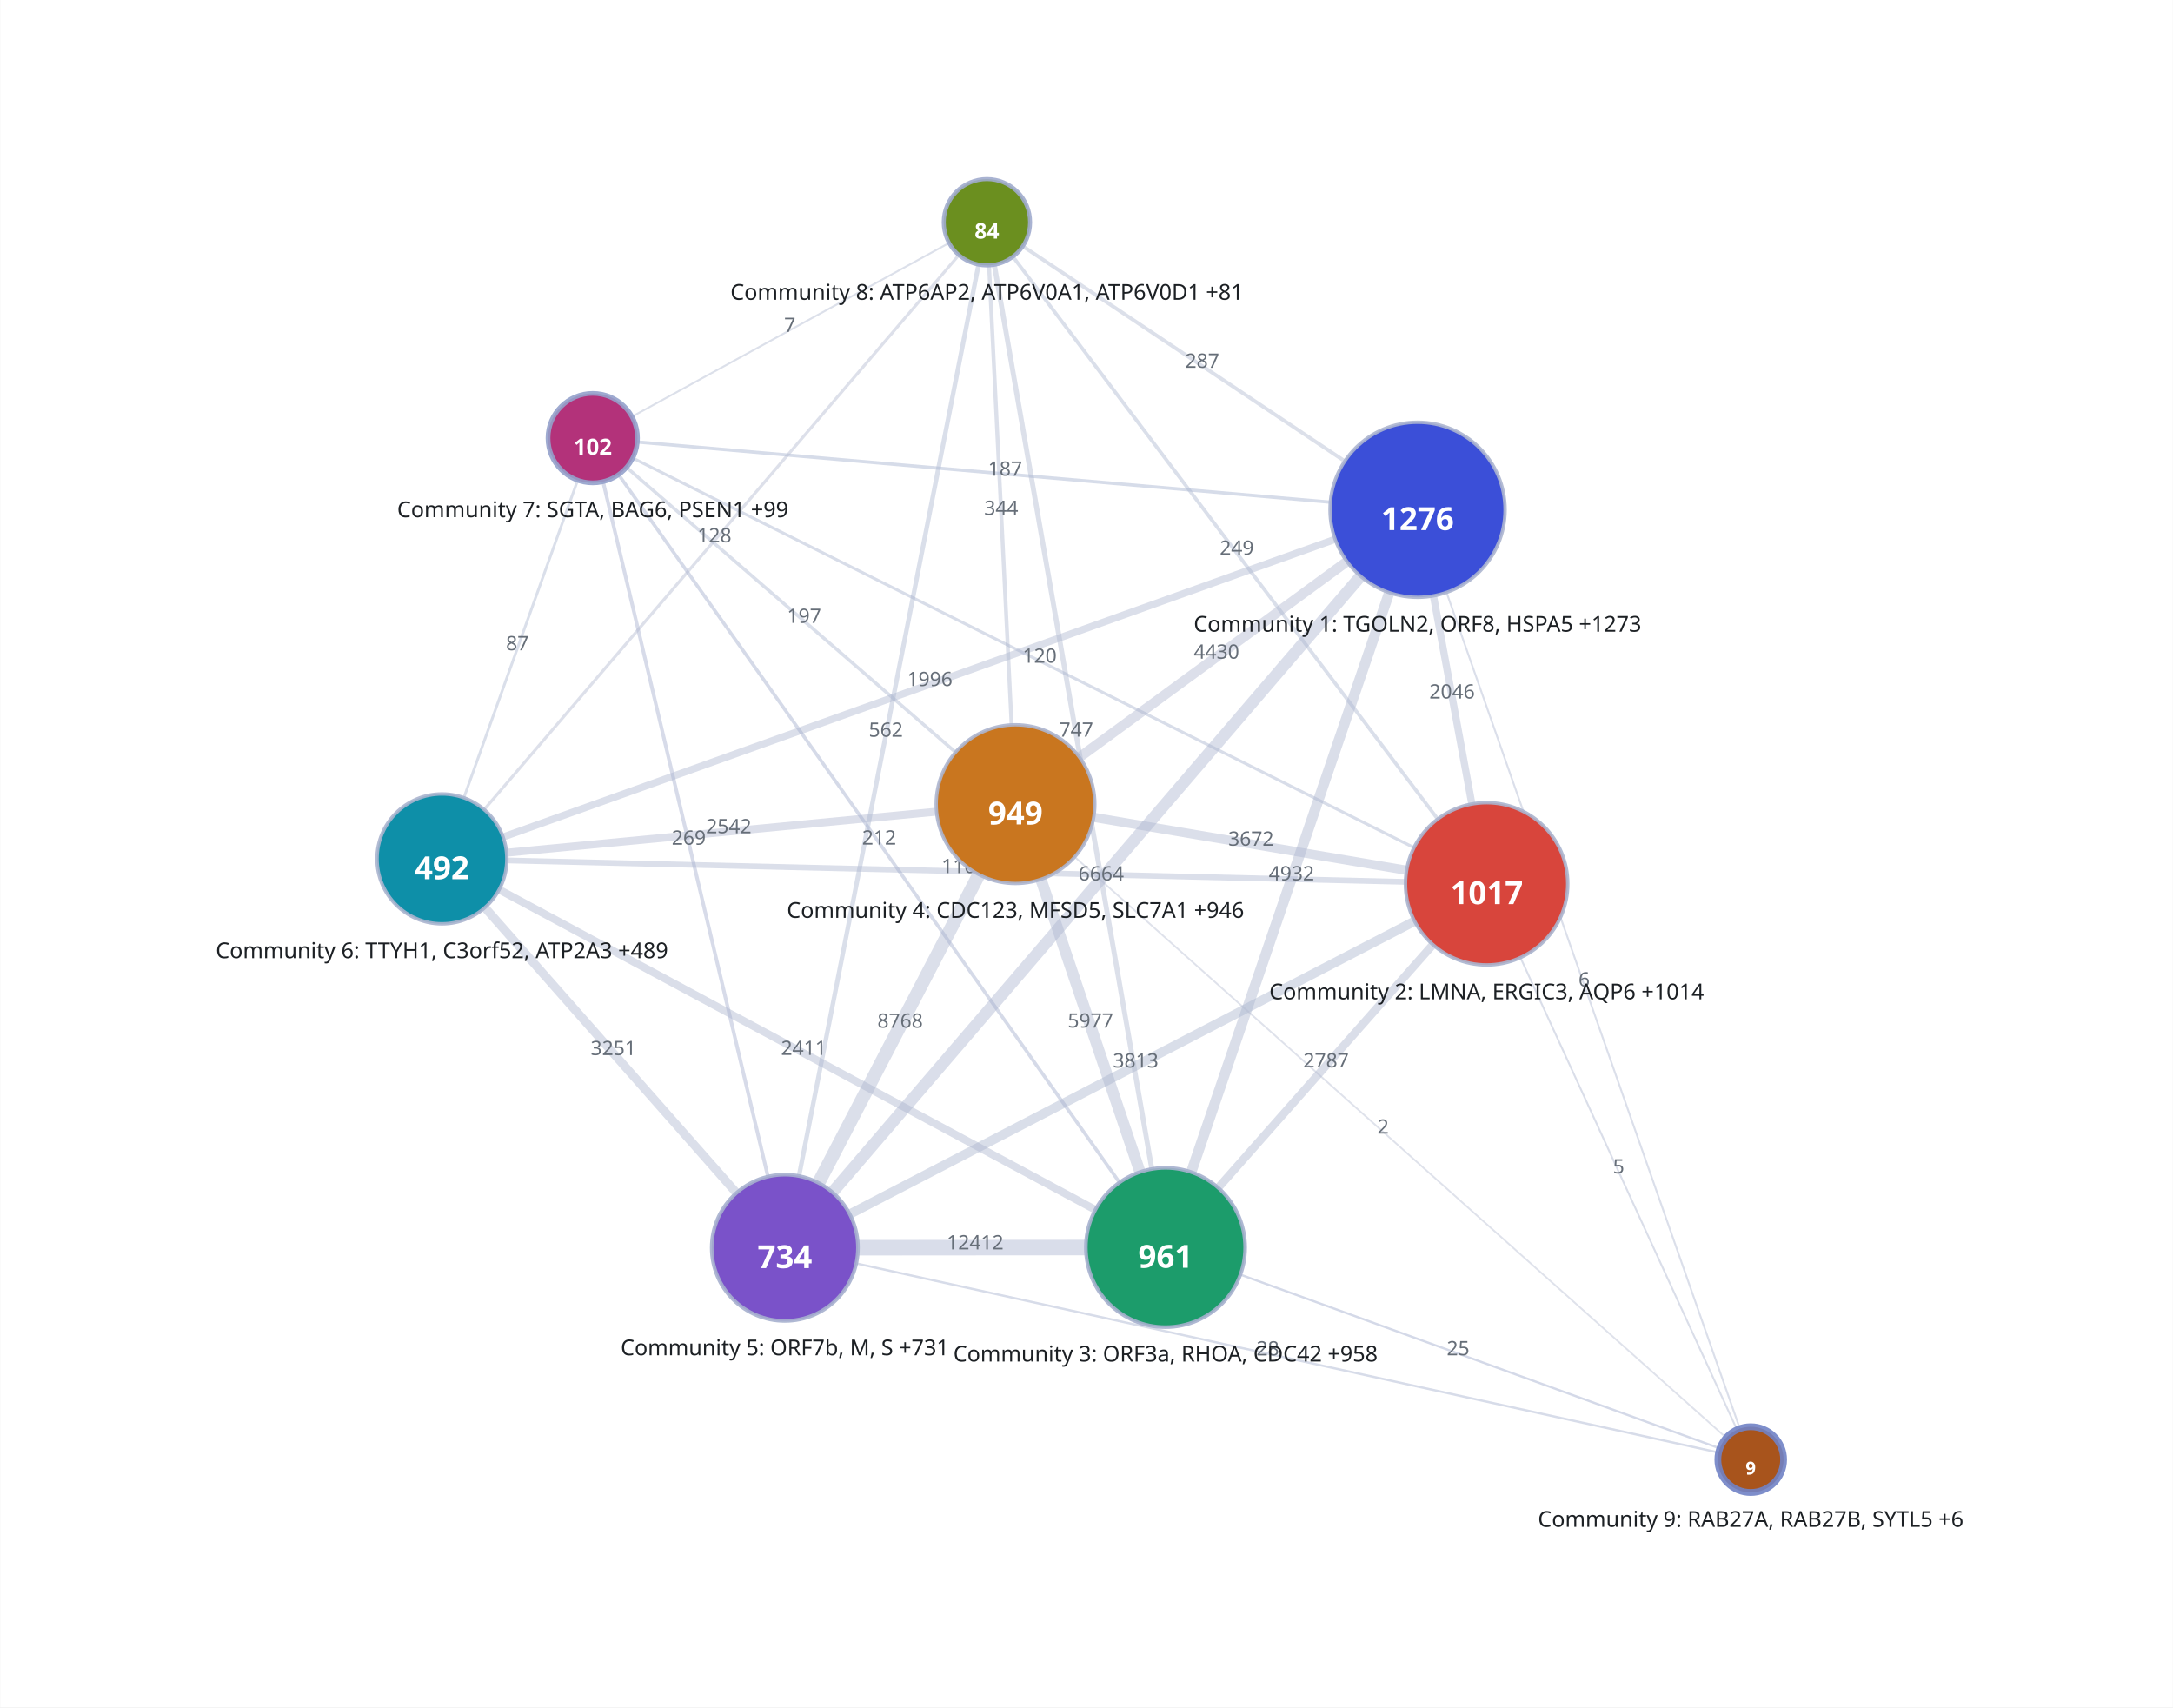
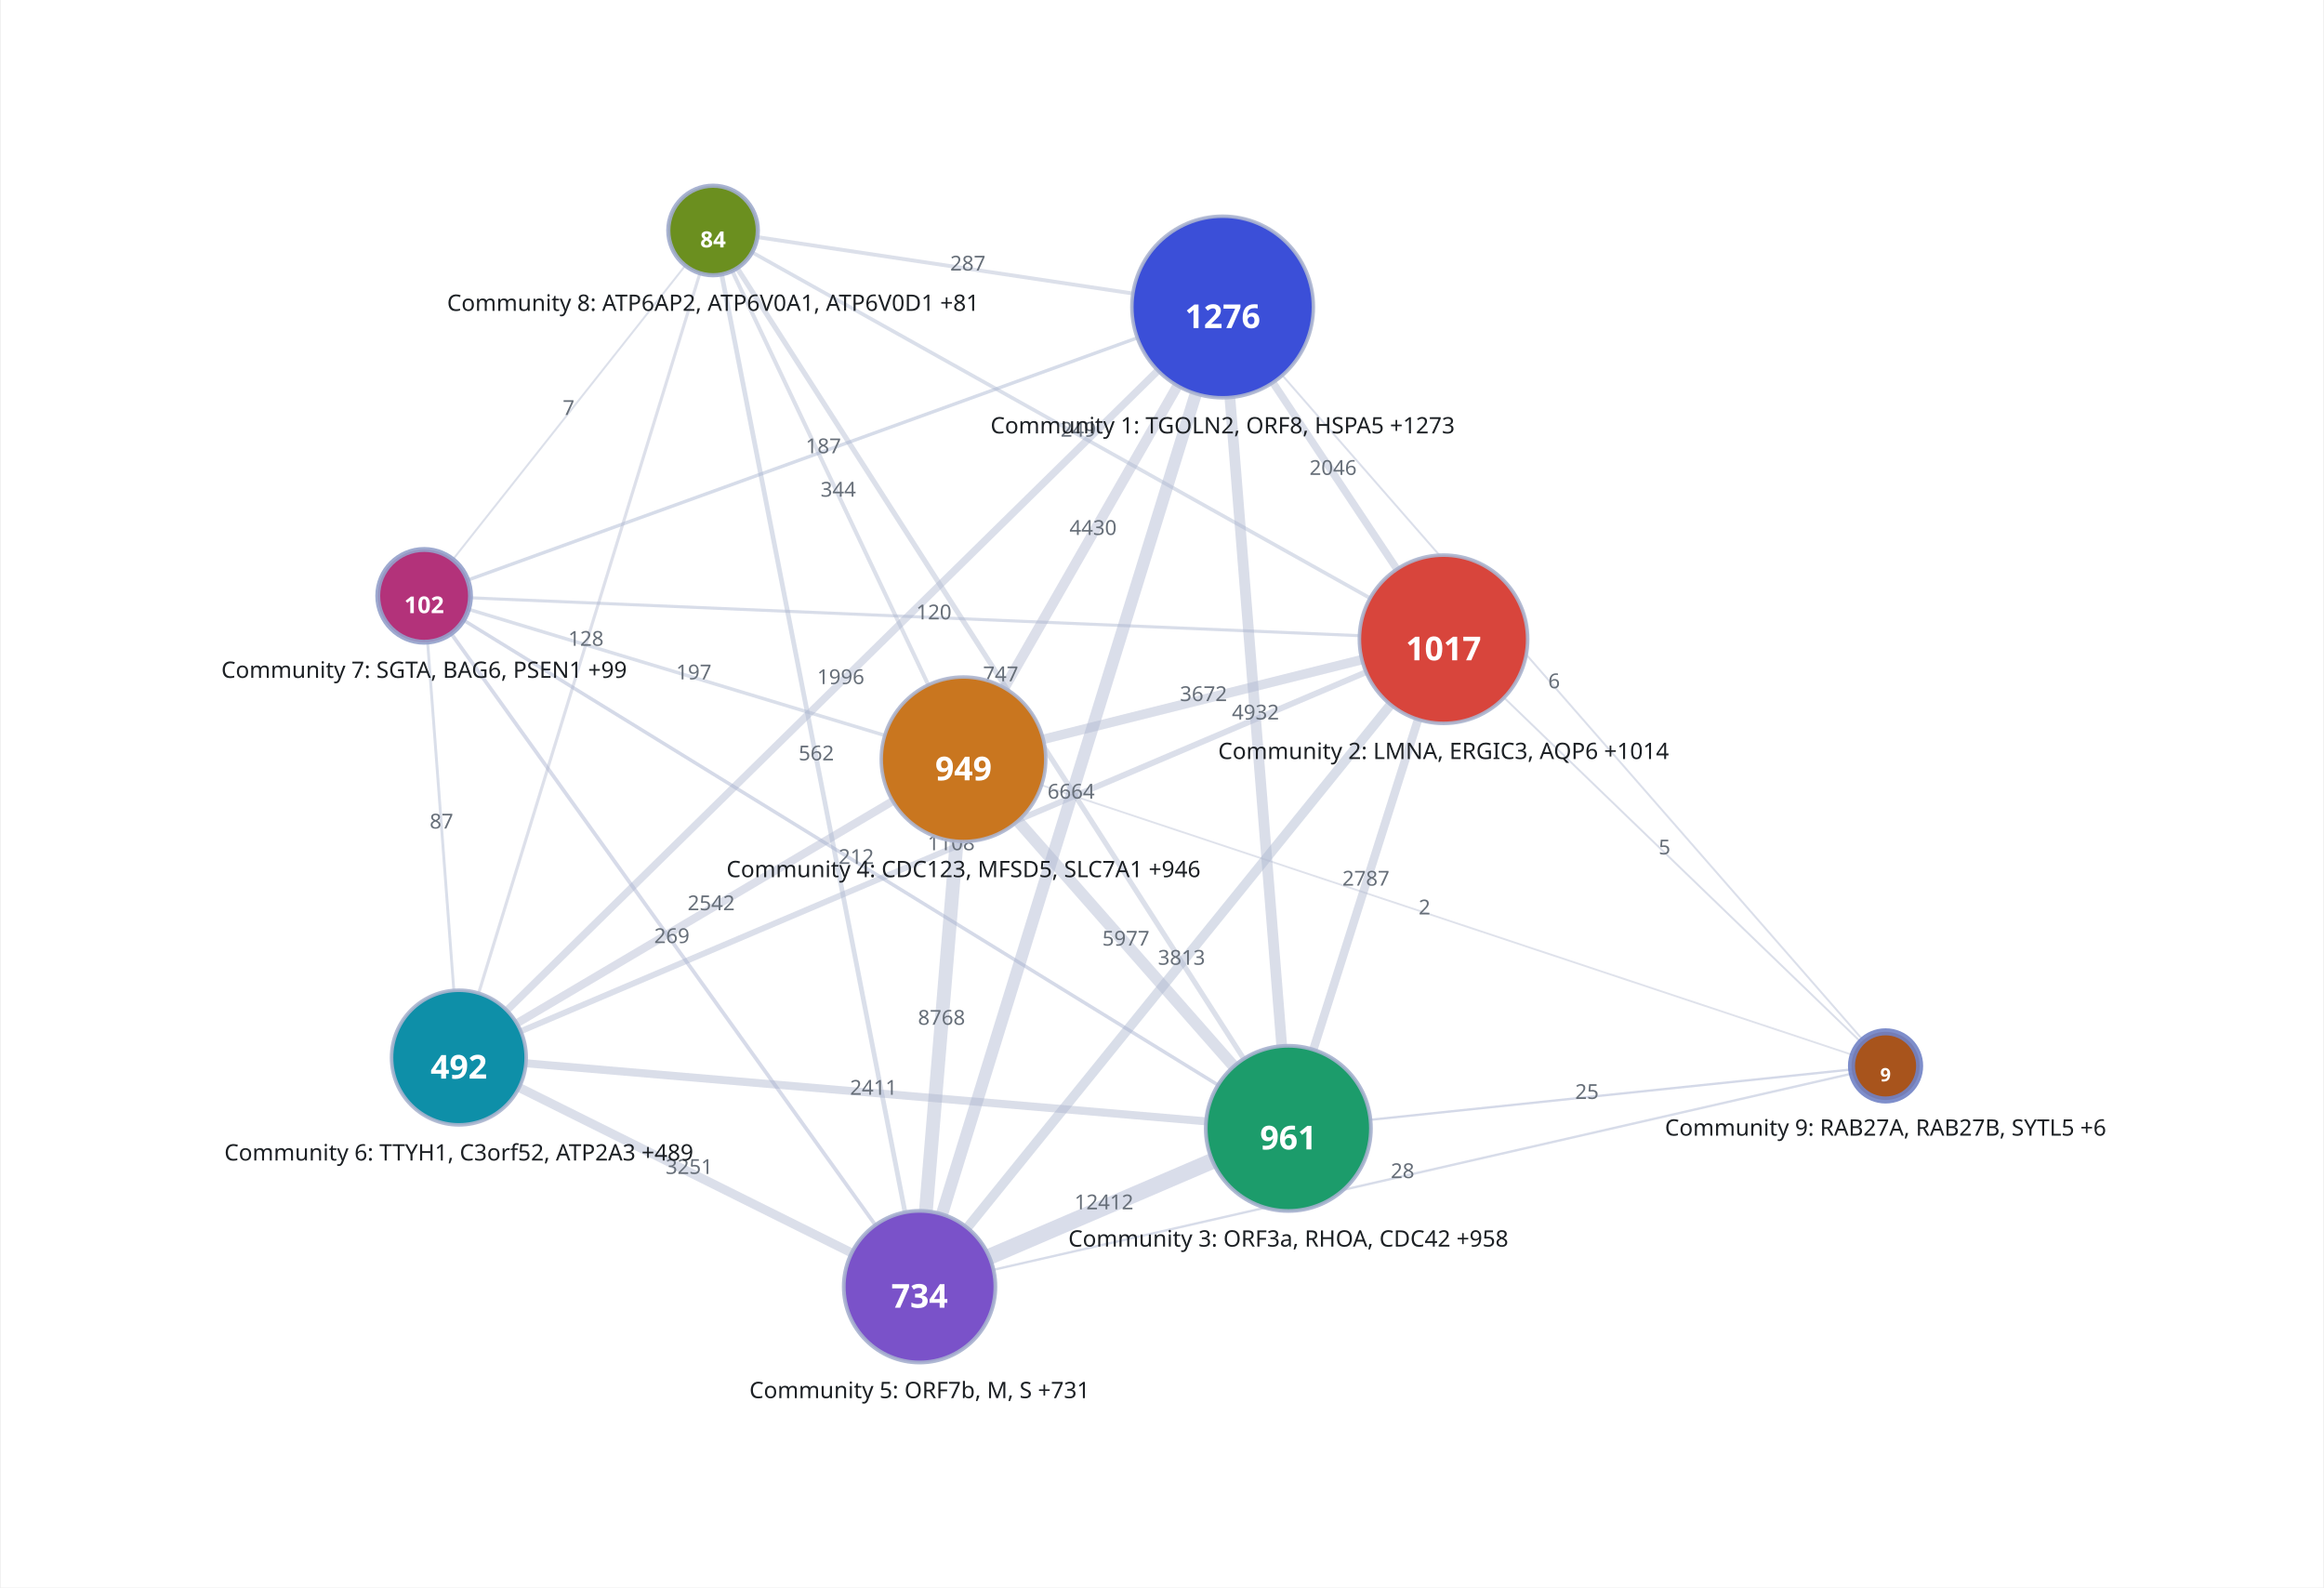
- <svg xmlns="http://www.w3.org/2000/svg" viewBox="-508.688 -359.343 1091.891 858.117" width="1092" height="858">
-   <rect x="-508.688" y="-359.343" width="1091.891" height="858.117" fill="#ffffff" />
-   <line x1="76.966" y1="267.64" x2="-114.363" y2="267.79" stroke="rgba(169, 179, 206, 0.445)" stroke-width="7.8" />
-   <line x1="1.57" y1="44.809" x2="-114.363" y2="267.79" stroke="rgba(172, 182, 207, 0.435)" stroke-width="6.683" />
-   <line x1="203.645" y1="-103.134" x2="-114.363" y2="267.79" stroke="rgba(170, 180, 206, 0.441)" stroke-width="5.929" />
-   <line x1="76.966" y1="267.64" x2="1.57" y2="44.809" stroke="rgba(172, 182, 207, 0.435)" stroke-width="5.658" />
-   <line x1="203.645" y1="-103.134" x2="76.966" y2="267.64" stroke="rgba(171, 181, 206, 0.438)" stroke-width="5.213" />
-   <line x1="203.645" y1="-103.134" x2="1.57" y2="44.809" stroke="rgba(173, 182, 207, 0.432)" stroke-width="4.982" />
-   <line x1="238.347" y1="84.852" x2="-114.363" y2="267.79" stroke="rgba(170, 180, 206, 0.443)" stroke-width="4.68" />
-   <line x1="238.347" y1="84.852" x2="1.57" y2="44.809" stroke="rgba(172, 181, 207, 0.436)" stroke-width="4.607" />
-   <line x1="-114.363" y1="267.79" x2="-286.688" y2="72.328" stroke="rgba(172, 181, 207, 0.437)" stroke-width="4.382" />
-   <line x1="238.347" y1="84.852" x2="76.966" y2="267.64" stroke="rgba(171, 180, 206, 0.44)" stroke-width="4.117" />
-   <line x1="76.966" y1="267.64" x2="-286.688" y2="72.328" stroke="rgba(171, 181, 206, 0.438)" stroke-width="3.885" />
-   <line x1="1.57" y1="44.809" x2="-286.688" y2="72.328" stroke="rgba(173, 182, 207, 0.432)" stroke-width="3.968" />
-   <line x1="203.645" y1="-103.134" x2="238.347" y2="84.852" stroke="rgba(172, 181, 207, 0.436)" stroke-width="3.642" />
-   <line x1="203.645" y1="-103.134" x2="-286.688" y2="72.328" stroke="rgba(172, 181, 207, 0.436)" stroke-width="3.607" />
-   <line x1="238.347" y1="84.852" x2="-286.688" y2="72.328" stroke="rgba(172, 181, 207, 0.437)" stroke-width="2.891" />
-   <line x1="76.966" y1="267.64" x2="-12.793" y2="-247.646" stroke="rgba(173, 182, 207, 0.433)" stroke-width="2.517" />
-   <line x1="-114.363" y1="267.79" x2="-12.793" y2="-247.646" stroke="rgba(172, 182, 207, 0.434)" stroke-width="2.29" />
-   <line x1="-114.363" y1="267.79" x2="-210.902" y2="-139.148" stroke="rgba(167, 177, 206, 0.455)" stroke-width="1.831" />
-   <line x1="1.57" y1="44.809" x2="-12.793" y2="-247.646" stroke="rgba(174, 184, 207, 0.427)" stroke-width="1.965" />
-   <line x1="76.966" y1="267.64" x2="-210.902" y2="-139.148" stroke="rgba(165, 175, 206, 0.462)" stroke-width="1.715" />
-   <line x1="203.645" y1="-103.134" x2="-12.793" y2="-247.646" stroke="rgba(175, 184, 207, 0.426)" stroke-width="1.864" />
-   <line x1="238.347" y1="84.852" x2="-12.793" y2="-247.646" stroke="rgba(172, 182, 207, 0.434)" stroke-width="1.791" />
-   <line x1="203.645" y1="-103.134" x2="-210.902" y2="-139.148" stroke="rgba(166, 177, 206, 0.456)" stroke-width="1.659" />
-   <line x1="1.57" y1="44.809" x2="-210.902" y2="-139.148" stroke="rgba(172, 182, 207, 0.434)" stroke-width="1.682" />
-   <line x1="238.347" y1="84.852" x2="-210.902" y2="-139.148" stroke="rgba(168, 178, 206, 0.449)" stroke-width="1.488" />
-   <line x1="-286.688" y1="72.328" x2="-12.793" y2="-247.646" stroke="rgba(175, 184, 207, 0.427)" stroke-width="1.511" />
-   <line x1="-286.688" y1="72.328" x2="-210.902" y2="-139.148" stroke="rgba(172, 182, 207, 0.434)" stroke-width="1.386" />
-   <line x1="76.966" y1="267.64" x2="371.102" y2="374.254" stroke="rgba(163, 174, 205, 0.467)" stroke-width="1.114" />
-   <line x1="-114.363" y1="267.79" x2="371.102" y2="374.254" stroke="rgba(167, 178, 206, 0.452)" stroke-width="1.132" />
-   <line x1="-210.902" y1="-139.148" x2="-12.793" y2="-247.646" stroke="rgba(174, 183, 207, 0.428)" stroke-width="0.966" />
-   <line x1="203.645" y1="-103.134" x2="371.102" y2="374.254" stroke="rgba(172, 181, 207, 0.436)" stroke-width="0.954" />
-   <line x1="238.347" y1="84.852" x2="371.102" y2="374.254" stroke="rgba(171, 181, 206, 0.439)" stroke-width="0.94" />
-   <line x1="1.57" y1="44.809" x2="371.102" y2="374.254" stroke="rgba(177, 186, 207, 0.417)" stroke-width="0.889" />
-   <text x="-18.699" y="264.715" fill="#666e78" font-size="10" font-family="system-ui, sans-serif" text-anchor="middle" dominant-baseline="central">12412</text>
-   <text x="-56.397" y="153.3" fill="#666e78" font-size="10" font-family="system-ui, sans-serif" text-anchor="middle" dominant-baseline="central">8768</text>
-   <text x="44.641" y="79.328" fill="#666e78" font-size="10" font-family="system-ui, sans-serif" text-anchor="middle" dominant-baseline="central">6664</text>
-   <text x="39.268" y="153.225" fill="#666e78" font-size="10" font-family="system-ui, sans-serif" text-anchor="middle" dominant-baseline="central">5977</text>
-   <text x="140.305" y="79.253" fill="#666e78" font-size="10" font-family="system-ui, sans-serif" text-anchor="middle" dominant-baseline="central">4932</text>
-   <text x="102.607" y="-32.162" fill="#666e78" font-size="10" font-family="system-ui, sans-serif" text-anchor="middle" dominant-baseline="central">4430</text>
-   <text x="61.992" y="173.321" fill="#666e78" font-size="10" font-family="system-ui, sans-serif" text-anchor="middle" dominant-baseline="central">3813</text>
-   <text x="119.958" y="61.831" fill="#666e78" font-size="10" font-family="system-ui, sans-serif" text-anchor="middle" dominant-baseline="central">3672</text>
-   <text x="-200.526" y="167.059" fill="#666e78" font-size="10" font-family="system-ui, sans-serif" text-anchor="middle" dominant-baseline="central">3251</text>
-   <text x="157.656" y="173.246" fill="#666e78" font-size="10" font-family="system-ui, sans-serif" text-anchor="middle" dominant-baseline="central">2787</text>
-   <text x="-104.861" y="166.984" fill="#666e78" font-size="10" font-family="system-ui, sans-serif" text-anchor="middle" dominant-baseline="central">2411</text>
-   <text x="-142.559" y="55.569" fill="#666e78" font-size="10" font-family="system-ui, sans-serif" text-anchor="middle" dominant-baseline="central">2542</text>
-   <text x="220.996" y="-12.141" fill="#666e78" font-size="10" font-family="system-ui, sans-serif" text-anchor="middle" dominant-baseline="central">2046</text>
-   <text x="-41.522" y="-18.403" fill="#666e78" font-size="10" font-family="system-ui, sans-serif" text-anchor="middle" dominant-baseline="central">1996</text>
-   <text x="-24.171" y="75.59" fill="#666e78" font-size="10" font-family="system-ui, sans-serif" text-anchor="middle" dominant-baseline="central">1108</text>
-   <text x="32.086" y="6.997" fill="#666e78" font-size="10" font-family="system-ui, sans-serif" text-anchor="middle" dominant-baseline="central">747</text>
-   <text x="-63.578" y="7.072" fill="#666e78" font-size="10" font-family="system-ui, sans-serif" text-anchor="middle" dominant-baseline="central">562</text>
-   <text x="-162.632" y="61.321" fill="#666e78" font-size="10" font-family="system-ui, sans-serif" text-anchor="middle" dominant-baseline="central">269</text>
-   <text x="-5.611" y="-104.418" fill="#666e78" font-size="10" font-family="system-ui, sans-serif" text-anchor="middle" dominant-baseline="central">344</text>
-   <text x="-66.968" y="61.246" fill="#666e78" font-size="10" font-family="system-ui, sans-serif" text-anchor="middle" dominant-baseline="central">212</text>
-   <text x="95.426" y="-178.39" fill="#666e78" font-size="10" font-family="system-ui, sans-serif" text-anchor="middle" dominant-baseline="central">287</text>
-   <text x="112.777" y="-84.397" fill="#666e78" font-size="10" font-family="system-ui, sans-serif" text-anchor="middle" dominant-baseline="central">249</text>
-   <text x="-3.629" y="-124.141" fill="#666e78" font-size="10" font-family="system-ui, sans-serif" text-anchor="middle" dominant-baseline="central">187</text>
-   <text x="-104.666" y="-50.169" fill="#666e78" font-size="10" font-family="system-ui, sans-serif" text-anchor="middle" dominant-baseline="central">197</text>
-   <text x="13.722" y="-30.148" fill="#666e78" font-size="10" font-family="system-ui, sans-serif" text-anchor="middle" dominant-baseline="central">120</text>
-   <text x="-149.741" y="-90.659" fill="#666e78" font-size="10" font-family="system-ui, sans-serif" text-anchor="middle" dominant-baseline="central">128</text>
-   <text x="-248.795" y="-36.41" fill="#666e78" font-size="10" font-family="system-ui, sans-serif" text-anchor="middle" dominant-baseline="central">87</text>
-   <text x="224.034" y="317.947" fill="#666e78" font-size="10" font-family="system-ui, sans-serif" text-anchor="middle" dominant-baseline="central">25</text>
-   <text x="128.37" y="318.022" fill="#666e78" font-size="10" font-family="system-ui, sans-serif" text-anchor="middle" dominant-baseline="central">28</text>
-   <text x="-111.847" y="-196.397" fill="#666e78" font-size="10" font-family="system-ui, sans-serif" text-anchor="middle" dominant-baseline="central">7</text>
-   <text x="287.373" y="132.56" fill="#666e78" font-size="10" font-family="system-ui, sans-serif" text-anchor="middle" dominant-baseline="central">6</text>
-   <text x="304.724" y="226.553" fill="#666e78" font-size="10" font-family="system-ui, sans-serif" text-anchor="middle" dominant-baseline="central">5</text>
-   <text x="186.336" y="206.532" fill="#666e78" font-size="10" font-family="system-ui, sans-serif" text-anchor="middle" dominant-baseline="central">2</text>
-   <circle cx="203.645" cy="-103.134" r="44" fill="#3b4fd8" stroke="rgba(172, 181, 207, 0.9)" stroke-width="1.696" opacity="1" />
-   <circle cx="238.347" cy="84.852" r="40.783" fill="#d8453c" stroke="rgba(170, 180, 206, 0.9)" stroke-width="1.738" opacity="1" />
-   <circle cx="76.966" cy="267.64" r="40.035" fill="#1c9c6b" stroke="rgba(167, 177, 206, 0.9)" stroke-width="1.823" opacity="1" />
-   <circle cx="1.57" cy="44.809" r="39.872" fill="#c9761f" stroke="rgba(172, 181, 207, 0.9)" stroke-width="1.695" opacity="1" />
-   <circle cx="-114.363" cy="267.79" r="36.753" fill="#7a52c9" stroke="rgba(167, 177, 206, 0.9)" stroke-width="1.833" opacity="1" />
-   <circle cx="-286.688" cy="72.328" r="32.629" fill="#0e8fa8" stroke="rgba(170, 180, 206, 0.9)" stroke-width="1.735" opacity="1" />
-   <circle cx="-210.902" cy="-139.148" r="22.482" fill="#b3327a" stroke="rgba(148, 161, 203, 0.9)" stroke-width="2.376" opacity="1" />
-   <circle cx="-12.793" cy="-247.646" r="21.697" fill="#6b8f1f" stroke="rgba(160, 171, 205, 0.9)" stroke-width="2.036" opacity="1" />
-   <circle cx="371.102" cy="374.254" r="16.52" fill="#a8541c" stroke="rgba(112, 130, 198, 0.9)" stroke-width="3.409" opacity="1" />
-   <text x="203.645" y="-99.134" fill="#ffffff" font-size="16" font-family="system-ui, sans-serif" text-anchor="middle" dominant-baseline="central" font-weight="700">1276</text>
-   <text x="203.645" y="-46.134" fill="#1c2024" font-size="11" font-family="system-ui, sans-serif" text-anchor="middle" dominant-baseline="central" font-weight="500">Community 1: TGOLN2, ORF8, HSPA5 +1273</text>
-   <text x="238.347" y="88.852" fill="#ffffff" font-size="16" font-family="system-ui, sans-serif" text-anchor="middle" dominant-baseline="central" font-weight="700">1017</text>
-   <text x="238.347" y="138.635" fill="#1c2024" font-size="11" font-family="system-ui, sans-serif" text-anchor="middle" dominant-baseline="central" font-weight="500">Community 2: LMNA, ERGIC3, AQP6 +1014</text>
-   <text x="76.966" y="271.64" fill="#ffffff" font-size="16" font-family="system-ui, sans-serif" text-anchor="middle" dominant-baseline="central" font-weight="700">961</text>
-   <text x="76.966" y="320.675" fill="#1c2024" font-size="11" font-family="system-ui, sans-serif" text-anchor="middle" dominant-baseline="central" font-weight="500">Community 3: ORF3a, RHOA, CDC42 +958</text>
-   <text x="1.57" y="48.809" fill="#ffffff" font-size="16" font-family="system-ui, sans-serif" text-anchor="middle" dominant-baseline="central" font-weight="700">949</text>
-   <text x="1.57" y="97.681" fill="#1c2024" font-size="11" font-family="system-ui, sans-serif" text-anchor="middle" dominant-baseline="central" font-weight="500">Community 4: CDC123, MFSD5, SLC7A1 +946</text>
-   <text x="-114.363" y="271.79" fill="#ffffff" font-size="16" font-family="system-ui, sans-serif" text-anchor="middle" dominant-baseline="central" font-weight="700">734</text>
-   <text x="-114.363" y="317.543" fill="#1c2024" font-size="11" font-family="system-ui, sans-serif" text-anchor="middle" dominant-baseline="central" font-weight="500">Community 5: ORF7b, M, S +731</text>
-   <text x="-286.688" y="76.328" fill="#ffffff" font-size="16" font-family="system-ui, sans-serif" text-anchor="middle" dominant-baseline="central" font-weight="700">492</text>
-   <text x="-286.688" y="117.956" fill="#1c2024" font-size="11" font-family="system-ui, sans-serif" text-anchor="middle" dominant-baseline="central" font-weight="500">Community 6: TTYH1, C3orf52, ATP2A3 +489</text>
-   <text x="-210.902" y="-135.148" fill="#ffffff" font-size="11.241" font-family="system-ui, sans-serif" text-anchor="middle" dominant-baseline="central" font-weight="700">102</text>
-   <text x="-210.902" y="-103.666" fill="#1c2024" font-size="11" font-family="system-ui, sans-serif" text-anchor="middle" dominant-baseline="central" font-weight="500">Community 7: SGTA, BAG6, PSEN1 +99</text>
-   <text x="-12.793" y="-243.646" fill="#ffffff" font-size="10.849" font-family="system-ui, sans-serif" text-anchor="middle" dominant-baseline="central" font-weight="700">84</text>
-   <text x="-12.793" y="-212.949" fill="#1c2024" font-size="11" font-family="system-ui, sans-serif" text-anchor="middle" dominant-baseline="central" font-weight="500">Community 8: ATP6AP2, ATP6V0A1, ATP6V0D1 +81</text>
-   <text x="371.102" y="378.254" fill="#ffffff" font-size="9" font-family="system-ui, sans-serif" text-anchor="middle" dominant-baseline="central" font-weight="700">9</text>
-   <text x="371.102" y="403.774" fill="#1c2024" font-size="11" font-family="system-ui, sans-serif" text-anchor="middle" dominant-baseline="central" font-weight="500">Community 9: RAB27A, RAB27B, SYTL5 +6</text>
+ <svg xmlns="http://www.w3.org/2000/svg" viewBox="-500.823 -376.743 1125.64 769.332" width="1126" height="769">
+   <rect x="-500.823" y="-376.743" width="1125.64" height="769.332" fill="#ffffff" />
+   <line x1="123.237" y1="170.115" x2="-55.508" y2="246.836" stroke="rgba(169, 179, 206, 0.445)" stroke-width="7.8" />
+   <line x1="-34.217" y1="-8.767" x2="-55.508" y2="246.836" stroke="rgba(172, 182, 207, 0.435)" stroke-width="6.683" />
+   <line x1="91.391" y1="-227.958" x2="-55.508" y2="246.836" stroke="rgba(170, 180, 206, 0.441)" stroke-width="5.929" />
+   <line x1="123.237" y1="170.115" x2="-34.217" y2="-8.767" stroke="rgba(172, 182, 207, 0.435)" stroke-width="5.658" />
+   <line x1="91.391" y1="-227.958" x2="123.237" y2="170.115" stroke="rgba(171, 181, 206, 0.438)" stroke-width="5.213" />
+   <line x1="91.391" y1="-227.958" x2="-34.217" y2="-8.767" stroke="rgba(173, 182, 207, 0.432)" stroke-width="4.982" />
+   <line x1="198.458" y1="-66.933" x2="-55.508" y2="246.836" stroke="rgba(170, 180, 206, 0.443)" stroke-width="4.68" />
+   <line x1="198.458" y1="-66.933" x2="-34.217" y2="-8.767" stroke="rgba(172, 181, 207, 0.436)" stroke-width="4.607" />
+   <line x1="-55.508" y1="246.836" x2="-278.823" y2="135.794" stroke="rgba(172, 181, 207, 0.437)" stroke-width="4.382" />
+   <line x1="198.458" y1="-66.933" x2="123.237" y2="170.115" stroke="rgba(171, 180, 206, 0.44)" stroke-width="4.117" />
+   <line x1="123.237" y1="170.115" x2="-278.823" y2="135.794" stroke="rgba(171, 181, 206, 0.438)" stroke-width="3.885" />
+   <line x1="-34.217" y1="-8.767" x2="-278.823" y2="135.794" stroke="rgba(173, 182, 207, 0.432)" stroke-width="3.968" />
+   <line x1="91.391" y1="-227.958" x2="198.458" y2="-66.933" stroke="rgba(172, 181, 207, 0.436)" stroke-width="3.642" />
+   <line x1="91.391" y1="-227.958" x2="-278.823" y2="135.794" stroke="rgba(172, 181, 207, 0.436)" stroke-width="3.607" />
+   <line x1="198.458" y1="-66.933" x2="-278.823" y2="135.794" stroke="rgba(172, 181, 207, 0.437)" stroke-width="2.891" />
+   <line x1="123.237" y1="170.115" x2="-155.612" y2="-265.046" stroke="rgba(173, 182, 207, 0.433)" stroke-width="2.517" />
+   <line x1="-55.508" y1="246.836" x2="-155.612" y2="-265.046" stroke="rgba(172, 182, 207, 0.434)" stroke-width="2.29" />
+   <line x1="-55.508" y1="246.836" x2="-295.66" y2="-87.965" stroke="rgba(167, 177, 206, 0.455)" stroke-width="1.831" />
+   <line x1="-34.217" y1="-8.767" x2="-155.612" y2="-265.046" stroke="rgba(174, 184, 207, 0.427)" stroke-width="1.965" />
+   <line x1="123.237" y1="170.115" x2="-295.66" y2="-87.965" stroke="rgba(165, 175, 206, 0.462)" stroke-width="1.715" />
+   <line x1="91.391" y1="-227.958" x2="-155.612" y2="-265.046" stroke="rgba(175, 184, 207, 0.426)" stroke-width="1.864" />
+   <line x1="198.458" y1="-66.933" x2="-155.612" y2="-265.046" stroke="rgba(172, 182, 207, 0.434)" stroke-width="1.791" />
+   <line x1="91.391" y1="-227.958" x2="-295.66" y2="-87.965" stroke="rgba(166, 177, 206, 0.456)" stroke-width="1.659" />
+   <line x1="-34.217" y1="-8.767" x2="-295.66" y2="-87.965" stroke="rgba(172, 182, 207, 0.434)" stroke-width="1.682" />
+   <line x1="198.458" y1="-66.933" x2="-295.66" y2="-87.965" stroke="rgba(168, 178, 206, 0.449)" stroke-width="1.488" />
+   <line x1="-278.823" y1="135.794" x2="-155.612" y2="-265.046" stroke="rgba(175, 184, 207, 0.427)" stroke-width="1.511" />
+   <line x1="-278.823" y1="135.794" x2="-295.66" y2="-87.965" stroke="rgba(172, 182, 207, 0.434)" stroke-width="1.386" />
+   <line x1="123.237" y1="170.115" x2="412.717" y2="139.84" stroke="rgba(163, 174, 205, 0.467)" stroke-width="1.114" />
+   <line x1="-55.508" y1="246.836" x2="412.717" y2="139.84" stroke="rgba(167, 178, 206, 0.452)" stroke-width="1.132" />
+   <line x1="-295.66" y1="-87.965" x2="-155.612" y2="-265.046" stroke="rgba(174, 183, 207, 0.428)" stroke-width="0.966" />
+   <line x1="91.391" y1="-227.958" x2="412.717" y2="139.84" stroke="rgba(172, 181, 207, 0.436)" stroke-width="0.954" />
+   <line x1="198.458" y1="-66.933" x2="412.717" y2="139.84" stroke="rgba(171, 181, 206, 0.439)" stroke-width="0.94" />
+   <line x1="-34.217" y1="-8.767" x2="412.717" y2="139.84" stroke="rgba(177, 186, 207, 0.417)" stroke-width="0.889" />
+   <text x="33.864" y="205.475" fill="#666e78" font-size="10" font-family="system-ui, sans-serif" text-anchor="middle" dominant-baseline="central">12412</text>
+   <text x="-44.863" y="116.034" fill="#666e78" font-size="10" font-family="system-ui, sans-serif" text-anchor="middle" dominant-baseline="central">8768</text>
+   <text x="17.941" y="6.439" fill="#666e78" font-size="10" font-family="system-ui, sans-serif" text-anchor="middle" dominant-baseline="central">6664</text>
+   <text x="44.51" y="77.674" fill="#666e78" font-size="10" font-family="system-ui, sans-serif" text-anchor="middle" dominant-baseline="central">5977</text>
+   <text x="107.314" y="-31.922" fill="#666e78" font-size="10" font-family="system-ui, sans-serif" text-anchor="middle" dominant-baseline="central">4932</text>
+   <text x="28.587" y="-121.362" fill="#666e78" font-size="10" font-family="system-ui, sans-serif" text-anchor="middle" dominant-baseline="central">4430</text>
+   <text x="71.475" y="86.951" fill="#666e78" font-size="10" font-family="system-ui, sans-serif" text-anchor="middle" dominant-baseline="central">3813</text>
+   <text x="82.121" y="-40.85" fill="#666e78" font-size="10" font-family="system-ui, sans-serif" text-anchor="middle" dominant-baseline="central">3672</text>
+   <text x="-167.166" y="188.315" fill="#666e78" font-size="10" font-family="system-ui, sans-serif" text-anchor="middle" dominant-baseline="central">3251</text>
+   <text x="160.847" y="48.591" fill="#666e78" font-size="10" font-family="system-ui, sans-serif" text-anchor="middle" dominant-baseline="central">2787</text>
+   <text x="-77.793" y="149.954" fill="#666e78" font-size="10" font-family="system-ui, sans-serif" text-anchor="middle" dominant-baseline="central">2411</text>
+   <text x="-156.52" y="60.513" fill="#666e78" font-size="10" font-family="system-ui, sans-serif" text-anchor="middle" dominant-baseline="central">2542</text>
+   <text x="144.924" y="-150.446" fill="#666e78" font-size="10" font-family="system-ui, sans-serif" text-anchor="middle" dominant-baseline="central">2046</text>
+   <text x="-93.716" y="-49.082" fill="#666e78" font-size="10" font-family="system-ui, sans-serif" text-anchor="middle" dominant-baseline="central">1996</text>
+   <text x="-40.182" y="31.43" fill="#666e78" font-size="10" font-family="system-ui, sans-serif" text-anchor="middle" dominant-baseline="central">1108</text>
+   <text x="-16.188" y="-50.466" fill="#666e78" font-size="10" font-family="system-ui, sans-serif" text-anchor="middle" dominant-baseline="central">747</text>
+   <text x="-105.56" y="-12.105" fill="#666e78" font-size="10" font-family="system-ui, sans-serif" text-anchor="middle" dominant-baseline="central">562</text>
+   <text x="-175.584" y="76.435" fill="#666e78" font-size="10" font-family="system-ui, sans-serif" text-anchor="middle" dominant-baseline="central">269</text>
+   <text x="-94.914" y="-139.907" fill="#666e78" font-size="10" font-family="system-ui, sans-serif" text-anchor="middle" dominant-baseline="central">344</text>
+   <text x="-86.211" y="38.075" fill="#666e78" font-size="10" font-family="system-ui, sans-serif" text-anchor="middle" dominant-baseline="central">212</text>
+   <text x="-32.111" y="-249.502" fill="#666e78" font-size="10" font-family="system-ui, sans-serif" text-anchor="middle" dominant-baseline="central">287</text>
+   <text x="21.423" y="-168.99" fill="#666e78" font-size="10" font-family="system-ui, sans-serif" text-anchor="middle" dominant-baseline="central">249</text>
+   <text x="-102.134" y="-160.961" fill="#666e78" font-size="10" font-family="system-ui, sans-serif" text-anchor="middle" dominant-baseline="central">187</text>
+   <text x="-164.938" y="-51.366" fill="#666e78" font-size="10" font-family="system-ui, sans-serif" text-anchor="middle" dominant-baseline="central">197</text>
+   <text x="-48.601" y="-80.449" fill="#666e78" font-size="10" font-family="system-ui, sans-serif" text-anchor="middle" dominant-baseline="central">120</text>
+   <text x="-217.218" y="-67.626" fill="#666e78" font-size="10" font-family="system-ui, sans-serif" text-anchor="middle" dominant-baseline="central">128</text>
+   <text x="-287.241" y="20.914" fill="#666e78" font-size="10" font-family="system-ui, sans-serif" text-anchor="middle" dominant-baseline="central">87</text>
+   <text x="267.977" y="151.977" fill="#666e78" font-size="10" font-family="system-ui, sans-serif" text-anchor="middle" dominant-baseline="central">25</text>
+   <text x="178.604" y="190.338" fill="#666e78" font-size="10" font-family="system-ui, sans-serif" text-anchor="middle" dominant-baseline="central">28</text>
+   <text x="-225.636" y="-179.505" fill="#666e78" font-size="10" font-family="system-ui, sans-serif" text-anchor="middle" dominant-baseline="central">7</text>
+   <text x="252.054" y="-47.059" fill="#666e78" font-size="10" font-family="system-ui, sans-serif" text-anchor="middle" dominant-baseline="central">6</text>
+   <text x="305.587" y="33.453" fill="#666e78" font-size="10" font-family="system-ui, sans-serif" text-anchor="middle" dominant-baseline="central">5</text>
+   <text x="189.25" y="62.537" fill="#666e78" font-size="10" font-family="system-ui, sans-serif" text-anchor="middle" dominant-baseline="central">2</text>
+   <circle cx="91.391" cy="-227.958" r="44" fill="#3b4fd8" stroke="rgba(172, 181, 207, 0.9)" stroke-width="1.696" opacity="1" />
+   <circle cx="198.458" cy="-66.933" r="40.783" fill="#d8453c" stroke="rgba(170, 180, 206, 0.9)" stroke-width="1.738" opacity="1" />
+   <circle cx="123.237" cy="170.115" r="40.035" fill="#1c9c6b" stroke="rgba(167, 177, 206, 0.9)" stroke-width="1.823" opacity="1" />
+   <circle cx="-34.217" cy="-8.767" r="39.872" fill="#c9761f" stroke="rgba(172, 181, 207, 0.9)" stroke-width="1.695" opacity="1" />
+   <circle cx="-55.508" cy="246.836" r="36.753" fill="#7a52c9" stroke="rgba(167, 177, 206, 0.9)" stroke-width="1.833" opacity="1" />
+   <circle cx="-278.823" cy="135.794" r="32.629" fill="#0e8fa8" stroke="rgba(170, 180, 206, 0.9)" stroke-width="1.735" opacity="1" />
+   <circle cx="-295.66" cy="-87.965" r="22.482" fill="#b3327a" stroke="rgba(148, 161, 203, 0.9)" stroke-width="2.376" opacity="1" />
+   <circle cx="-155.612" cy="-265.046" r="21.697" fill="#6b8f1f" stroke="rgba(160, 171, 205, 0.9)" stroke-width="2.036" opacity="1" />
+   <circle cx="412.717" cy="139.84" r="16.52" fill="#a8541c" stroke="rgba(112, 130, 198, 0.9)" stroke-width="3.409" opacity="1" />
+   <text x="91.391" y="-223.958" fill="#ffffff" font-size="16" font-family="system-ui, sans-serif" text-anchor="middle" dominant-baseline="central" font-weight="700">1276</text>
+   <text x="91.391" y="-170.958" fill="#1c2024" font-size="11" font-family="system-ui, sans-serif" text-anchor="middle" dominant-baseline="central" font-weight="500">Community 1: TGOLN2, ORF8, HSPA5 +1273</text>
+   <text x="198.458" y="-62.933" fill="#ffffff" font-size="16" font-family="system-ui, sans-serif" text-anchor="middle" dominant-baseline="central" font-weight="700">1017</text>
+   <text x="198.458" y="-13.151" fill="#1c2024" font-size="11" font-family="system-ui, sans-serif" text-anchor="middle" dominant-baseline="central" font-weight="500">Community 2: LMNA, ERGIC3, AQP6 +1014</text>
+   <text x="123.237" y="174.115" fill="#ffffff" font-size="16" font-family="system-ui, sans-serif" text-anchor="middle" dominant-baseline="central" font-weight="700">961</text>
+   <text x="123.237" y="223.15" fill="#1c2024" font-size="11" font-family="system-ui, sans-serif" text-anchor="middle" dominant-baseline="central" font-weight="500">Community 3: ORF3a, RHOA, CDC42 +958</text>
+   <text x="-34.217" y="-4.767" fill="#ffffff" font-size="16" font-family="system-ui, sans-serif" text-anchor="middle" dominant-baseline="central" font-weight="700">949</text>
+   <text x="-34.217" y="44.105" fill="#1c2024" font-size="11" font-family="system-ui, sans-serif" text-anchor="middle" dominant-baseline="central" font-weight="500">Community 4: CDC123, MFSD5, SLC7A1 +946</text>
+   <text x="-55.508" y="250.836" fill="#ffffff" font-size="16" font-family="system-ui, sans-serif" text-anchor="middle" dominant-baseline="central" font-weight="700">734</text>
+   <text x="-55.508" y="296.589" fill="#1c2024" font-size="11" font-family="system-ui, sans-serif" text-anchor="middle" dominant-baseline="central" font-weight="500">Community 5: ORF7b, M, S +731</text>
+   <text x="-278.823" y="139.794" fill="#ffffff" font-size="16" font-family="system-ui, sans-serif" text-anchor="middle" dominant-baseline="central" font-weight="700">492</text>
+   <text x="-278.823" y="181.422" fill="#1c2024" font-size="11" font-family="system-ui, sans-serif" text-anchor="middle" dominant-baseline="central" font-weight="500">Community 6: TTYH1, C3orf52, ATP2A3 +489</text>
+   <text x="-295.66" y="-83.965" fill="#ffffff" font-size="11.241" font-family="system-ui, sans-serif" text-anchor="middle" dominant-baseline="central" font-weight="700">102</text>
+   <text x="-295.66" y="-52.483" fill="#1c2024" font-size="11" font-family="system-ui, sans-serif" text-anchor="middle" dominant-baseline="central" font-weight="500">Community 7: SGTA, BAG6, PSEN1 +99</text>
+   <text x="-155.612" y="-261.046" fill="#ffffff" font-size="10.849" font-family="system-ui, sans-serif" text-anchor="middle" dominant-baseline="central" font-weight="700">84</text>
+   <text x="-155.612" y="-230.349" fill="#1c2024" font-size="11" font-family="system-ui, sans-serif" text-anchor="middle" dominant-baseline="central" font-weight="500">Community 8: ATP6AP2, ATP6V0A1, ATP6V0D1 +81</text>
+   <text x="412.717" y="143.84" fill="#ffffff" font-size="9" font-family="system-ui, sans-serif" text-anchor="middle" dominant-baseline="central" font-weight="700">9</text>
+   <text x="412.717" y="169.36" fill="#1c2024" font-size="11" font-family="system-ui, sans-serif" text-anchor="middle" dominant-baseline="central" font-weight="500">Community 9: RAB27A, RAB27B, SYTL5 +6</text>
</svg>
